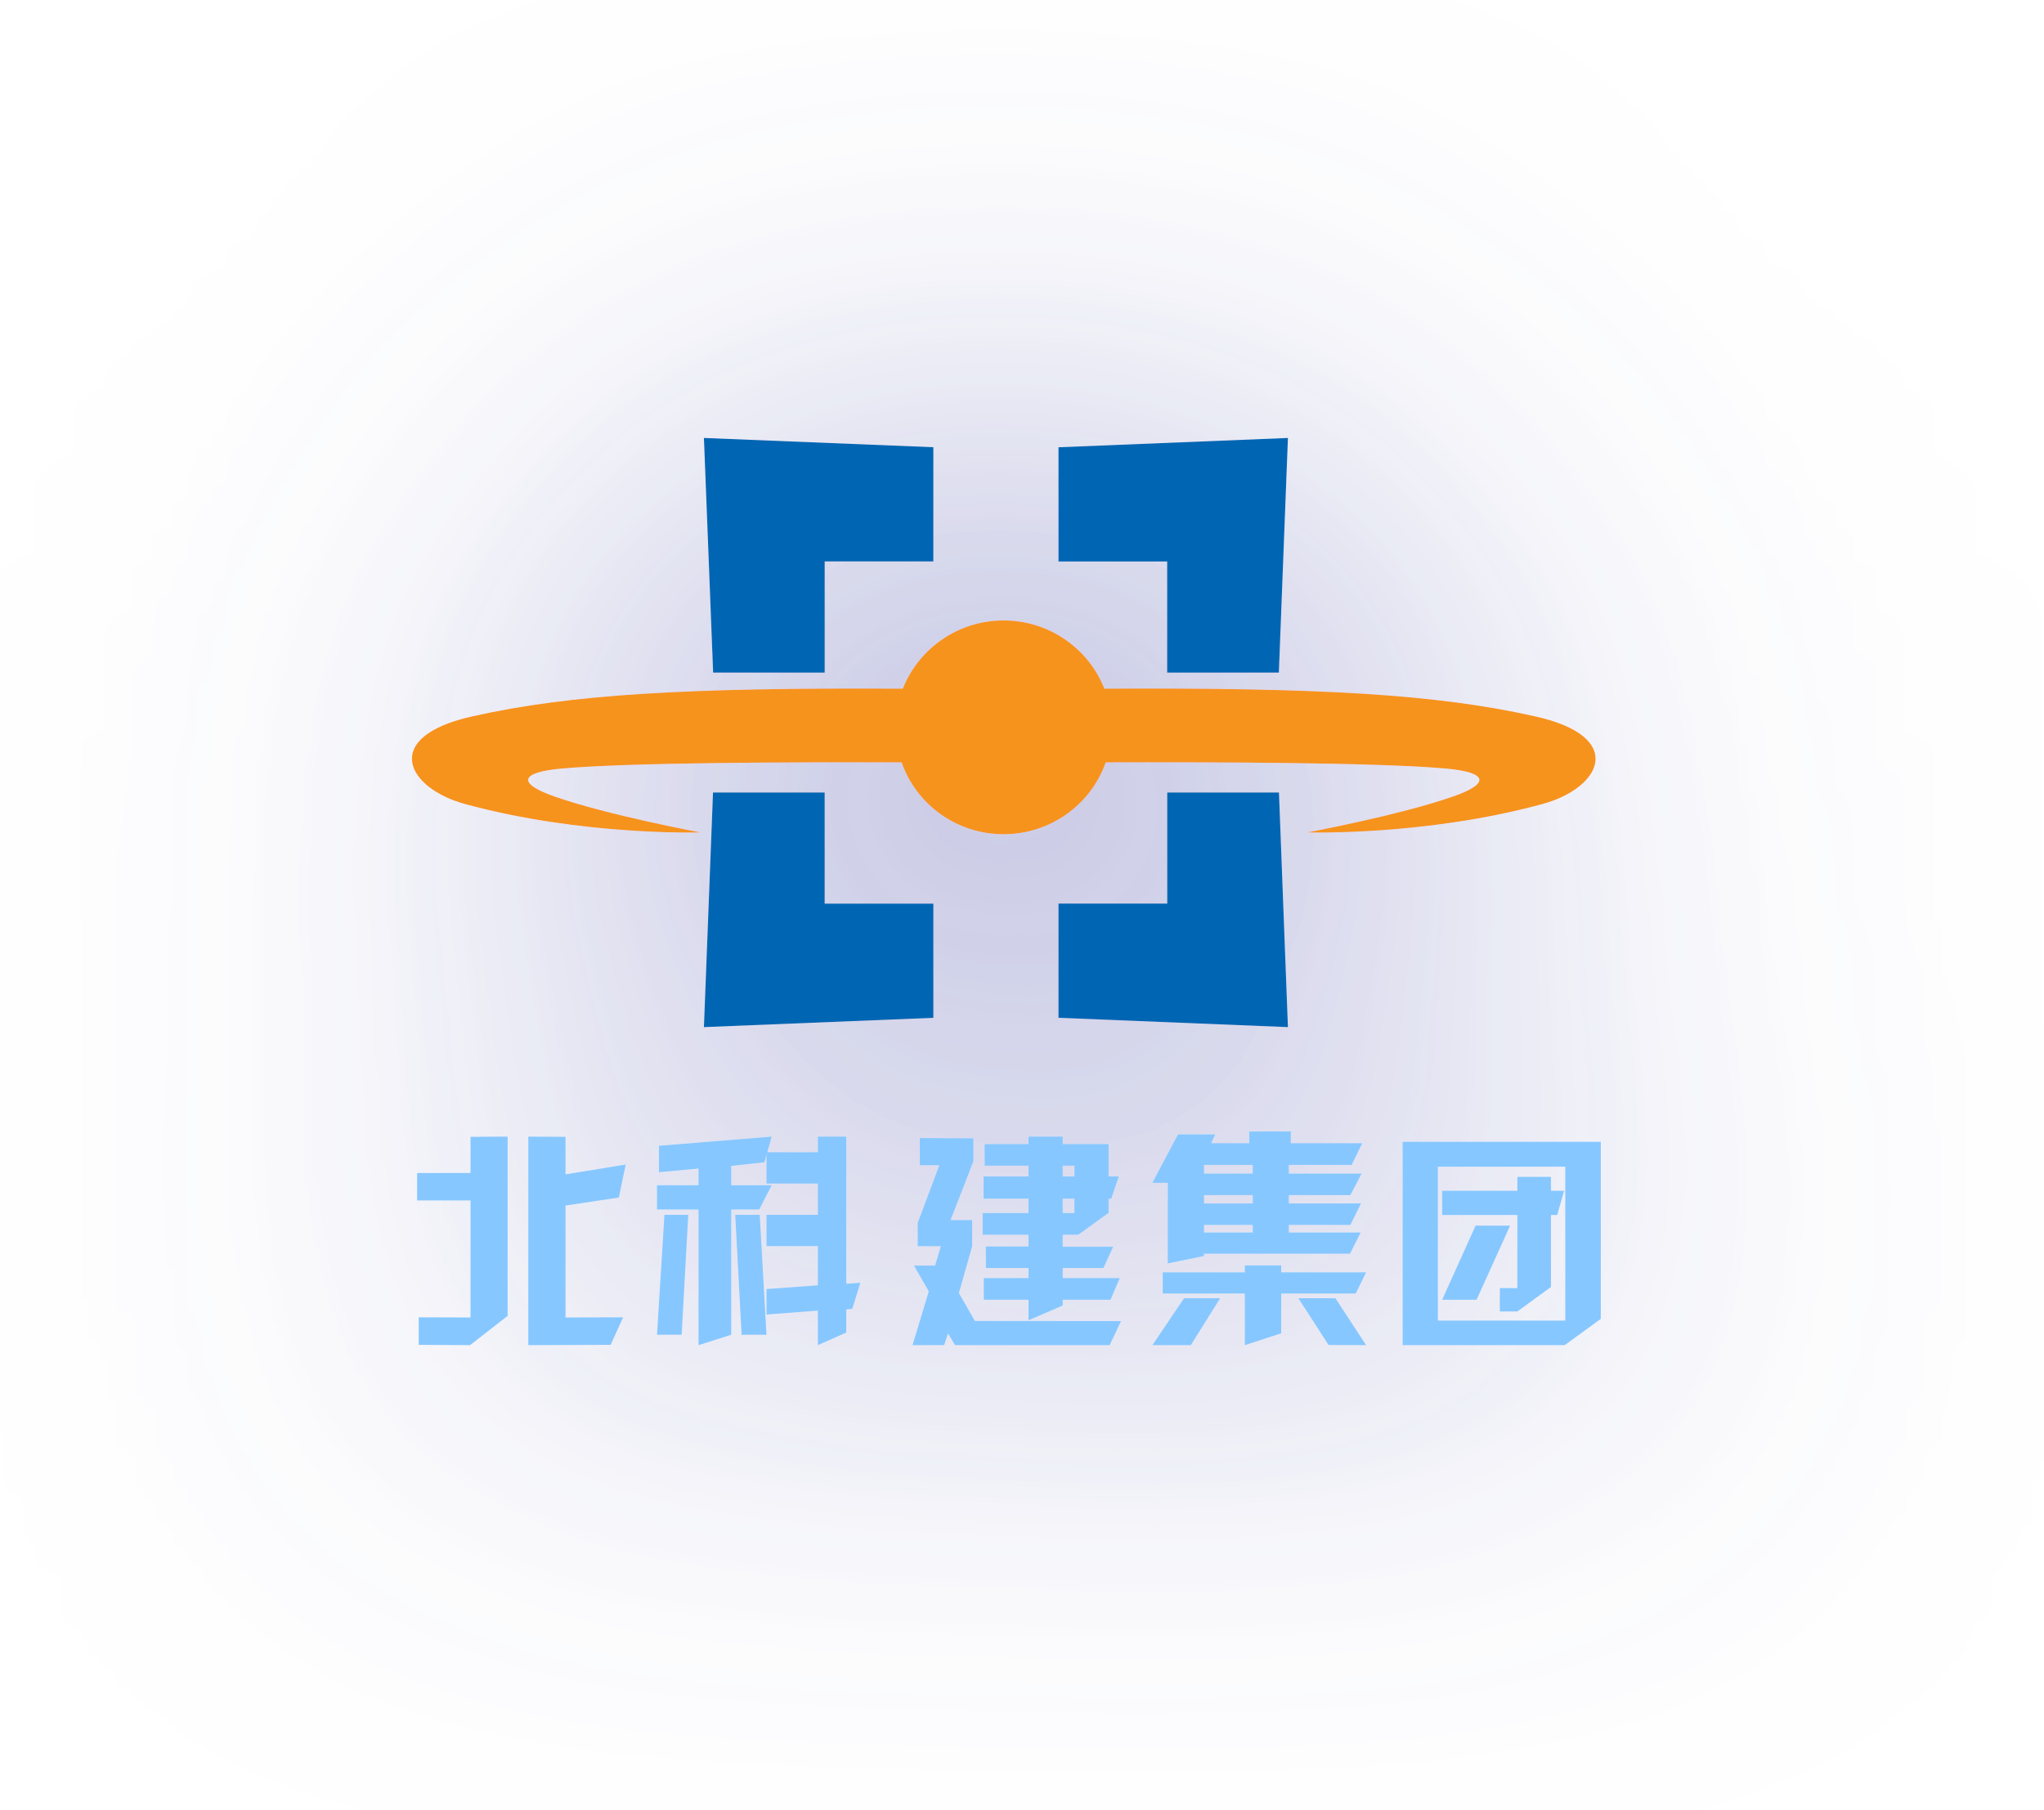
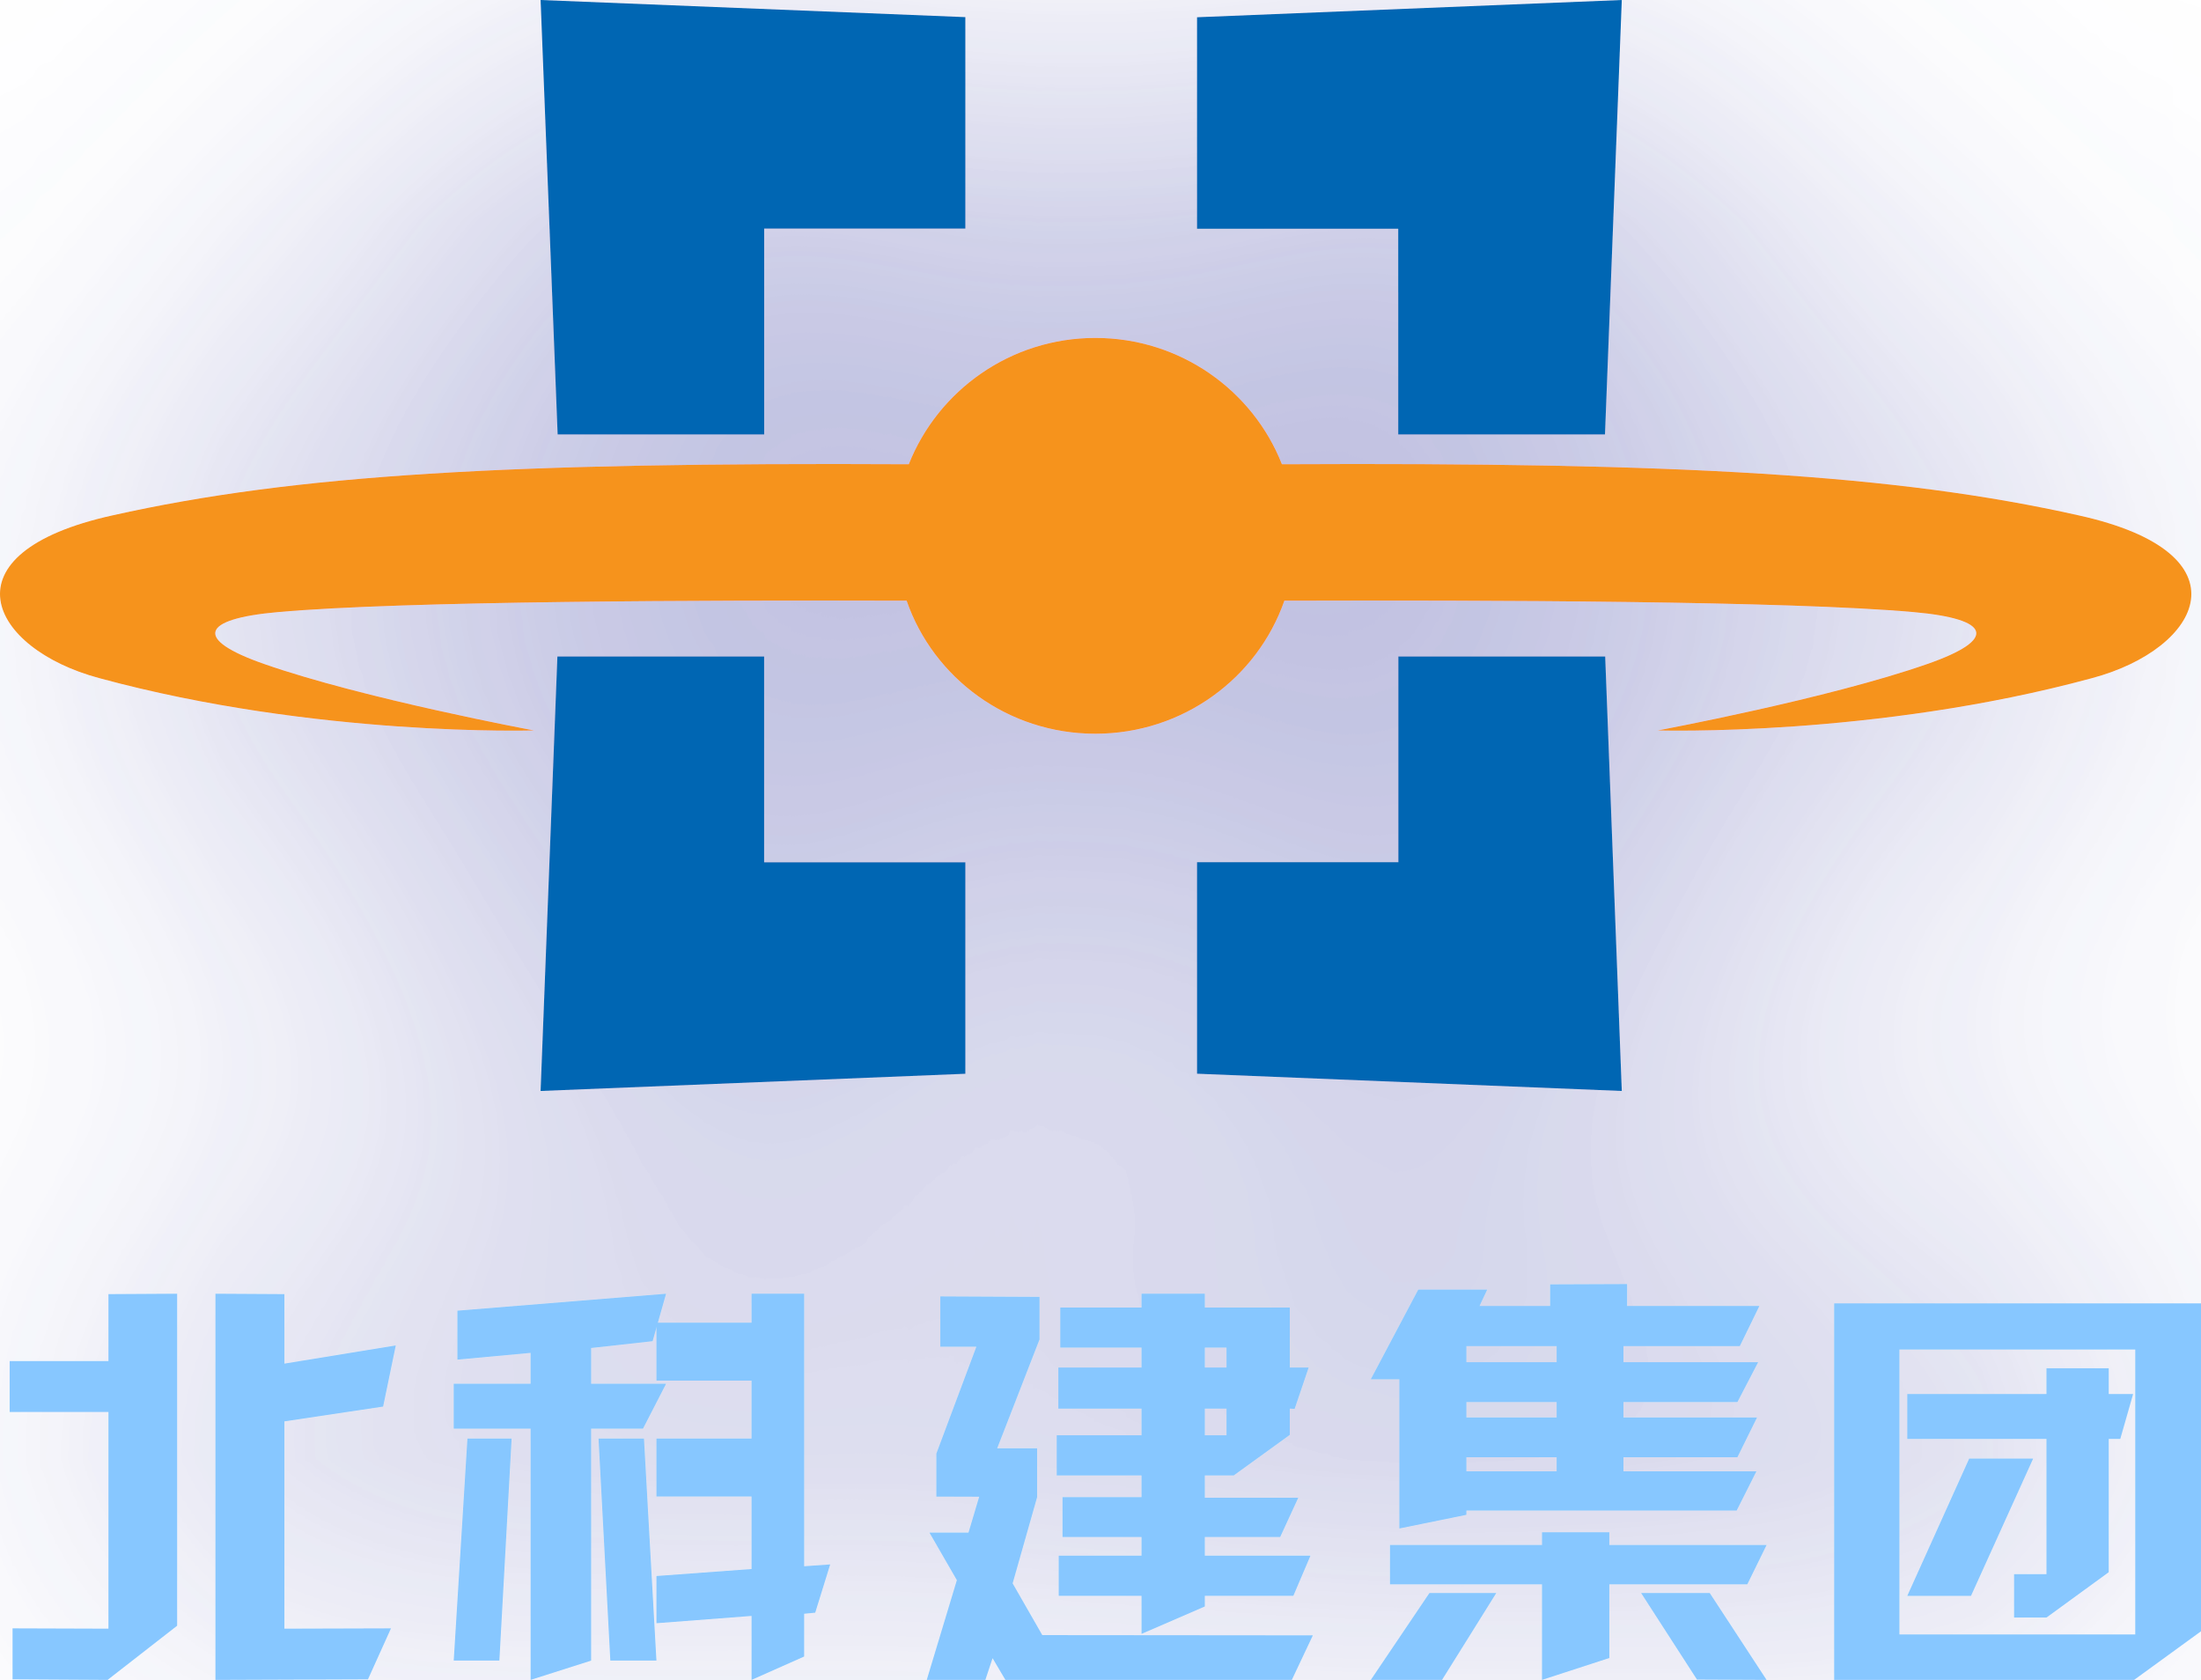
- <svg xmlns="http://www.w3.org/2000/svg" width="392px" height="347px" viewBox="0 0 392 347" version="1.1">
+ <svg xmlns="http://www.w3.org/2000/svg" width="228px" height="174px" viewBox="0 0 228 174" version="1.1">
  <defs>
    <filter x="-59.0%" y="-76.1%" width="218.0%" height="254.6%" filterUnits="objectBoundingBox" id="filter-1">
      <feOffset dx="0" dy="2" in="SourceAlpha" result="shadowOffsetOuter1" />
      <feGaussianBlur stdDeviation="44.5" in="shadowOffsetOuter1" result="shadowBlurOuter1" />
      <feColorMatrix values="0 0 0 0 0.103   0 0 0 0 0.11   0 0 0 0 0.439  0 0 0 0.656 0" type="matrix" in="shadowBlurOuter1" result="shadowMatrixOuter1" />
      <feMerge>
        <feMergeNode in="shadowMatrixOuter1" />
        <feMergeNode in="SourceGraphic" />
      </feMerge>
    </filter>
  </defs>
  <g id="Symbols" stroke="none" stroke-width="1" fill="none" fill-rule="evenodd">
-     <g id="首页_LOGO" transform="translate(79, 84)">
+     <g id="首页_LOGO">
      <g filter="url(#filter-1)">
        <path d="M94.14,48.083 C97.172,40.434 104.683,35 113.466,35 C122.267,35 129.792,40.444 132.794,48.083 C174.181,47.874 196.458,49.146 215.308,53.376 C233.114,57.297 228.098,67.195 216.724,70.236 C194.21,76.36 171.712,75.656 171.712,75.656 C171.712,75.656 189.395,72.368 199.668,68.766 C206.975,66.218 206.24,64.105 198.23,63.401 C185.339,62.245 153.77,62.161 133.05,62.219 C130.254,70.236 122.543,76 113.466,76 C104.397,76 96.693,70.236 93.915,62.219 C73.113,62.161 41.637,62.245 28.785,63.401 C20.78,64.105 20.047,66.218 27.347,68.766 C37.632,72.368 55.322,75.656 55.322,75.656 C55.322,75.656 32.779,76.36 10.271,70.236 C-1.089,67.195 -6.116,57.297 11.676,53.376 C30.553,49.146 52.781,47.874 94.14,48.083 Z" id="Fill-1" fill="#F6931D" />
        <polygon id="Fill-3" fill="#0066B3" points="100 23.677 100 1.774 56 0 57.766 45 79.16 45 79.16 23.677" />
        <polygon id="Fill-5" fill="#0066B3" points="79.156 68 57.741 68 56 113 100 111.218 100 89.313 79.156 89.313" />
        <polygon id="Fill-7" fill="#0066B3" points="124 89.305 124 111.212 168 113 166.28 68 144.855 68 144.855 89.305" />
        <polygon id="Fill-9" fill="#0066B3" points="144.842 45 166.259 45 168 0 124 1.787 124 23.693 144.842 23.693" />
        <path d="M29.461,141.239 L41,139.354 L39.689,145.69 L29.461,147.222 L29.461,168.692 L40.503,168.66 L38.118,173.942 L22.317,174 L22.317,134 L29.461,134.041 L29.461,141.239 Z M11.234,140.98 L11.234,134.041 L18.351,134 L18.351,168.387 L11.146,174 L1.301,173.942 L1.301,168.66 L11.234,168.692 L11.234,146.25 L1,146.25 L1,140.98 L11.234,140.98 Z" id="Fill-12" fill="#87C7FF" />
        <path d="M104.9,164.001 L107.972,169.359 L136,169.384 L133.82,174 L104.149,174 L102.82,171.752 L102.073,174 L96,174 L99.12,163.668 L96.277,158.74 L100.326,158.74 L101.431,155.027 L96.996,155.013 L96.996,150.558 L101.14,139.49 L97.405,139.49 L97.405,134.278 L107.684,134.327 L107.684,138.733 L103.298,150.013 L107.435,150.013 L107.435,155.073 L104.9,164.001 Z M124.807,141.644 L127.053,141.644 L127.053,139.576 L124.807,139.576 L124.807,141.644 Z M124.807,148.664 L127.053,148.664 L127.053,145.901 L124.807,145.901 L124.807,148.664 Z M118.25,161.134 L118.25,159.198 L110.064,159.198 L110.064,155.073 L118.25,155.073 L118.25,152.822 L109.464,152.822 L109.464,148.664 L118.25,148.664 L118.25,145.901 L109.631,145.901 L109.631,141.644 L118.25,141.644 L118.25,139.576 L109.833,139.576 L109.833,135.433 L118.25,135.433 L118.25,134 L124.807,134 L124.807,135.433 L133.607,135.433 L133.607,141.644 L135.563,141.644 L134.11,145.931 L133.607,145.901 L133.607,148.623 L127.8,152.822 L124.807,152.822 L124.807,155.131 L134.488,155.131 L132.614,159.198 L124.807,159.198 L124.807,161.134 L135.751,161.134 L133.979,165.288 L124.807,165.288 L124.807,166.396 L118.25,169.234 L118.25,165.288 L109.672,165.288 L109.672,161.134 L118.25,161.134 Z" id="Fill-14" fill="#87C7FF" />
        <path d="M196.759,169.289 L221.189,169.289 L221.189,139.779 L196.759,139.779 L196.759,169.289 Z M228,168.964 L221.072,174 L190,174 L190,172.852 L190,138.769 L190,135 L228,135 L228,168.964 Z M210.615,151.076 L204.176,165.295 L197.573,165.295 L203.987,151.076 L210.615,151.076 Z M218.442,144.387 L220.97,144.387 L219.639,149.038 L218.442,149.038 L218.442,162.846 L211.992,167.543 L208.637,167.543 L208.637,163.05 L211.992,163.05 L211.992,149.038 L197.573,149.038 L197.573,144.387 L211.992,144.387 L211.992,141.717 L218.442,141.717 L218.442,144.387 Z" id="Fill-16" fill="#87C7FF" />
        <polygon id="Fill-18" fill="#87C7FF" points="47 172 48.421 149 53 149 51.731 172" />
        <polygon id="Fill-19" fill="#87C7FF" points="77.853 134 83.303 134 83.303 162.228 86 162.037 84.448 167.039 83.303 167.147 83.303 171.579 77.853 174 77.853 167.374 68 168.129 68 163.238 77.853 162.513" />
        <polygon id="Fill-20" fill="#87C7FF" points="66.708 149 68 172 63.223 172 62 149" />
        <polygon id="Fill-21" fill="#87C7FF" points="61.236 147.976 61.236 172.002 54.966 174 54.966 147.976 47 147.976 47 143.327 54.966 143.327 54.966 140.127 47.382 140.826 47.382 135.756 69 134 67.604 138.916 61.236 139.621 61.236 143.327 69 143.327 66.608 147.976" />
        <polygon id="Fill-22" fill="#87C7FF" points="68 143 78 143 78 137 68 137" />
        <polygon id="Fill-23" fill="#87C7FF" points="68 155 78 155 78 149 68 149" />
        <polygon id="Fill-24" fill="#87C7FF" points="142 174 148.072 165 155 165 149.38 174" />
        <polygon id="Fill-25" fill="#87C7FF" points="177.113 165 183 174 175.789 173.966 170 165" />
        <path d="M151.903,152.395 L161.251,152.395 L161.251,150.935 L151.903,150.935 L151.903,152.395 Z M143.987,164.101 L143.987,160.028 L159.735,160.028 L159.735,158.708 L166.71,158.708 L166.71,160.028 L183,160.028 L181.004,164.101 L166.71,164.101 L166.71,171.732 L159.735,174 L159.735,164.101 L143.987,164.101 Z M144.957,158.318 L144.957,142.859 L142,142.859 L146.917,133.571 L154.062,133.571 L153.264,135.269 L160.578,135.269 L160.578,133.031 L168.549,133 L168.549,135.269 L182.254,135.269 L180.226,139.426 L168.172,139.426 L168.172,141.093 L182.126,141.093 L179.978,145.222 L168.172,145.222 L168.172,146.819 L182.01,146.819 L179.978,150.935 L168.172,150.935 L168.172,152.395 L181.945,152.395 L179.903,156.457 L151.903,156.457 L151.903,156.902 L144.957,158.318 Z M151.903,141.093 L161.251,141.093 L161.251,139.426 L151.903,139.426 L151.903,141.093 Z M151.903,146.819 L161.251,146.819 L161.251,145.222 L151.903,145.222 L151.903,146.819 Z" id="Fill-26" fill="#87C7FF" />
      </g>
    </g>
  </g>
</svg>
